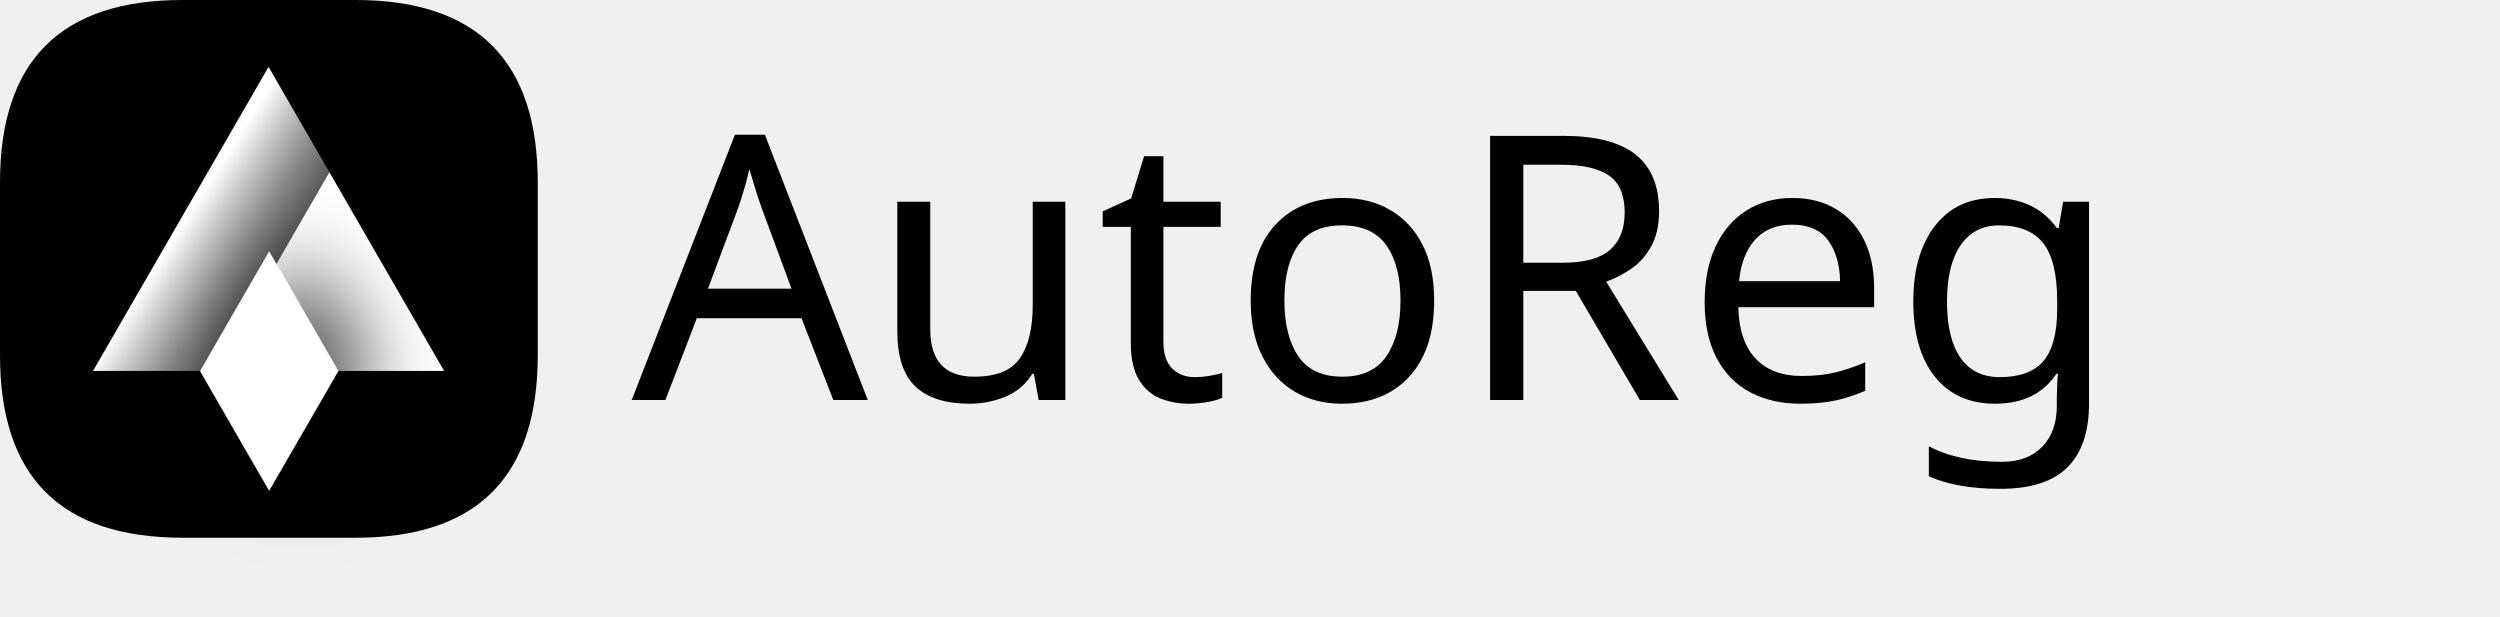
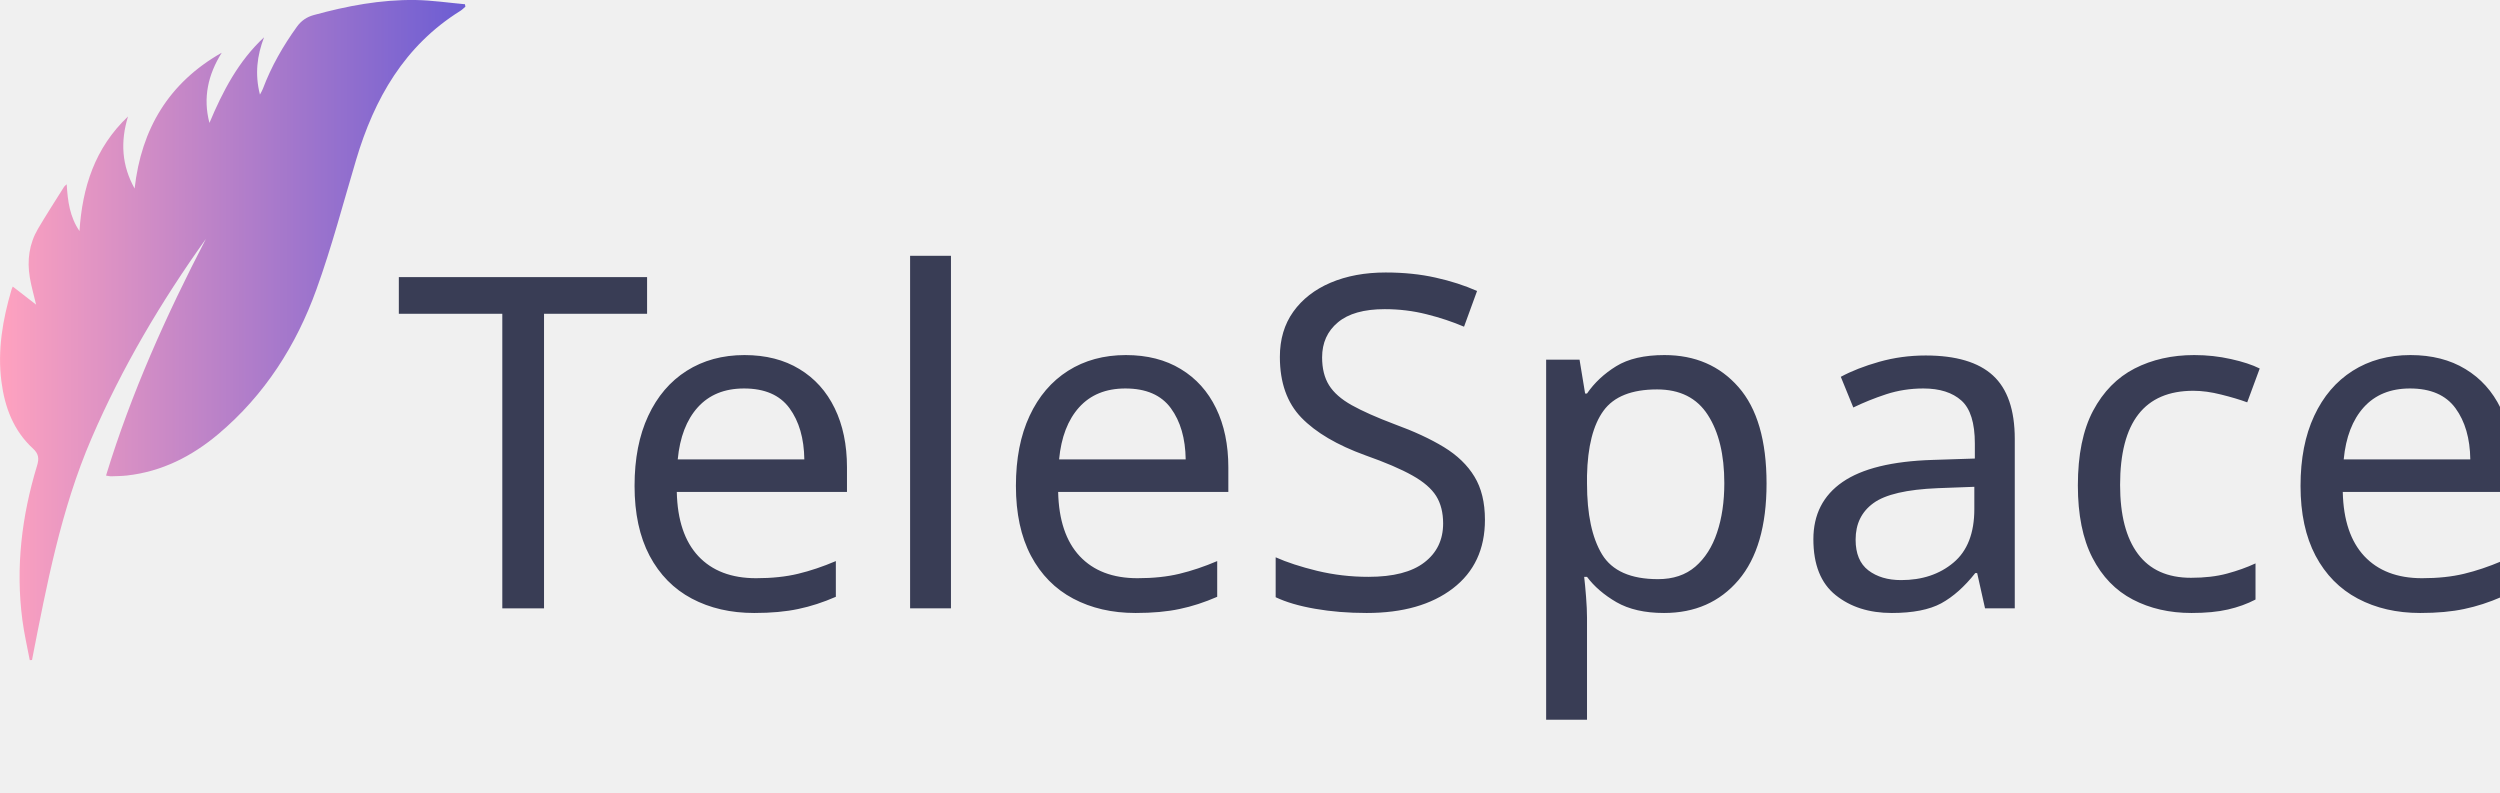
- <svg xmlns="http://www.w3.org/2000/svg" id="_Слой_2" data-name="Слой 2" viewBox="0 0 540.59 133.29">
+ <svg xmlns="http://www.w3.org/2000/svg" id="_Слой_2" data-name="Слой 2" viewBox="0 0 371.82 117.94">
  <defs>
    <style>
-       .cls-1, .cls-2 {
-         fill: #fff;
+       .cls-1 {
+         letter-spacing: 0em;
+       }
+ 
+       .cls-2 {
+         fill: #393d55;
+         font-family: Avenir-Roman, Avenir;
+         font-size: 69px;
      }

      .cls-3 {
-         fill: url(#_Безымянный_градиент_43);
+         letter-spacing: -.11em;
      }

      .cls-4 {
-         font-family: HiraKakuStdN-W8-83pv-RKSJ-H, 'Hiragino Kaku Gothic StdN';
-         font-size: 80px;
-       }
- 
-       .cls-2 {
-         filter: url(#drop-shadow-1);
+         fill: url(#_Безымянный_градиент_6);
      }
    </style>
-     <linearGradient id="_Безымянный_градиент_43" data-name="Безымянный градиент 43" x1="39.81" y1="47.79" x2="83.02" y2="75.08" gradientUnits="userSpaceOnUse">
-       <stop offset="0" stop-color="#fff" />
-       <stop offset=".12" stop-color="#c9c9c9" />
-       <stop offset=".28" stop-color="#878787" />
-       <stop offset=".4" stop-color="#5e5e5e" />
-       <stop offset=".46" stop-color="#4f4f4f" />
+     <linearGradient id="_Безымянный_градиент_6" data-name="Безымянный градиент 6" x1="0" y1="49.1" x2="69.22" y2="49.1" gradientUnits="userSpaceOnUse">
+       <stop offset="0" stop-color="#ffa2bf" />
+       <stop offset="1" stop-color="#6c5dd3" />
    </linearGradient>
-     <filter id="drop-shadow-1" filterUnits="userSpaceOnUse">
-       <feOffset dx="7" dy="0" />
-       <feGaussianBlur result="blur" stdDeviation="9" />
-       <feFlood flood-color="#000" flood-opacity=".75" />
-       <feComposite in2="blur" operator="in" />
-       <feComposite in="SourceGraphic" />
-     </filter>
  </defs>
-   <g id="_Слой_2-2" data-name=" Слой 2">
+   <g id="_Слой_1-2" data-name="Слой 1">
    <g>
-       <g>
-         <path d="M39.44,116.27C13.15,116.27,0,103.13,0,76.84V39.44C0,13.15,13.15,0,39.44,0h37.4c26.29,0,39.44,13.15,39.44,39.44v37.4c0,26.29-13.15,39.44-39.44,39.44H39.44Z" />
-         <g>
-           <polygon class="cls-3" points="71.22 37.22 46.4 80.21 20.11 80.21 58.07 14.46 71.22 37.22" />
-           <polygon class="cls-1" points="96.04 80.21 46.4 80.21 71.22 37.22 96.04 80.21" />
-           <polygon class="cls-2" points="73.14 80.24 73.13 80.26 58.2 106.12 43.27 80.26 43.26 80.24 43.27 80.23 58.2 54.37 73.13 80.23 73.14 80.24" />
-         </g>
-       </g>
-       <text class="cls-4" transform="translate(136.6 86.5)">
-         <tspan x="0" y="0">AutoReg</tspan>
+       <path class="cls-4" d="M4.43,98.2c-.37-1.99-.84-3.96-1.1-5.97-1.03-7.83-.1-15.49,2.19-23,.32-1.06,.22-1.75-.62-2.52-2.9-2.67-4.2-6.15-4.69-9.97-.6-4.68,.19-9.21,1.51-13.69,.03-.11,.09-.22,.18-.43,1.13,.88,2.22,1.71,3.47,2.69-.36-1.53-.73-2.79-.94-4.07-.42-2.53-.09-4.98,1.22-7.21,1.25-2.12,2.58-4.18,3.89-6.26,.06-.1,.17-.17,.38-.36,.15,2.51,.46,4.85,1.9,6.95,.43-6.47,2.26-12.33,7.22-17.04-1.17,3.82-.91,7.33,.98,10.72,1-8.88,5.09-15.74,12.96-20.2-2.03,3.24-2.82,6.68-1.83,10.44,1.98-4.71,4.3-9.18,8.12-12.73-1.03,2.7-1.39,5.44-.61,8.52,.23-.44,.36-.64,.44-.87,1.25-3.32,3-6.37,5.07-9.24,.64-.88,1.44-1.43,2.49-1.72C51.61,.88,56.62-.07,61.76,0c2.47,.04,4.93,.41,7.39,.63,.02,.12,.04,.24,.07,.36-.25,.21-.48,.46-.76,.63-8.3,5.18-12.78,13.03-15.49,22.13-1.92,6.44-3.62,12.96-5.9,19.27-3.01,8.36-7.71,15.73-14.59,21.53-3.94,3.32-8.39,5.58-13.58,6.17-.8,.09-1.61,.09-2.42,.12-.19,0-.37-.06-.71-.11,3.75-12.29,8.98-23.88,14.86-35.21-6.66,9.33-12.48,19.13-17.02,29.68-4.55,10.56-6.66,21.77-8.85,32.96-.11,0-.21,.02-.32,.02Z" />
+       <text class="cls-2" transform="translate(58.63 90.48)">
+         <tspan class="cls-3" x="0" y="0">T</tspan>
+         <tspan class="cls-1" x="31.95" y="0">eleSpace</tspan>
      </text>
    </g>
  </g>
</svg>
